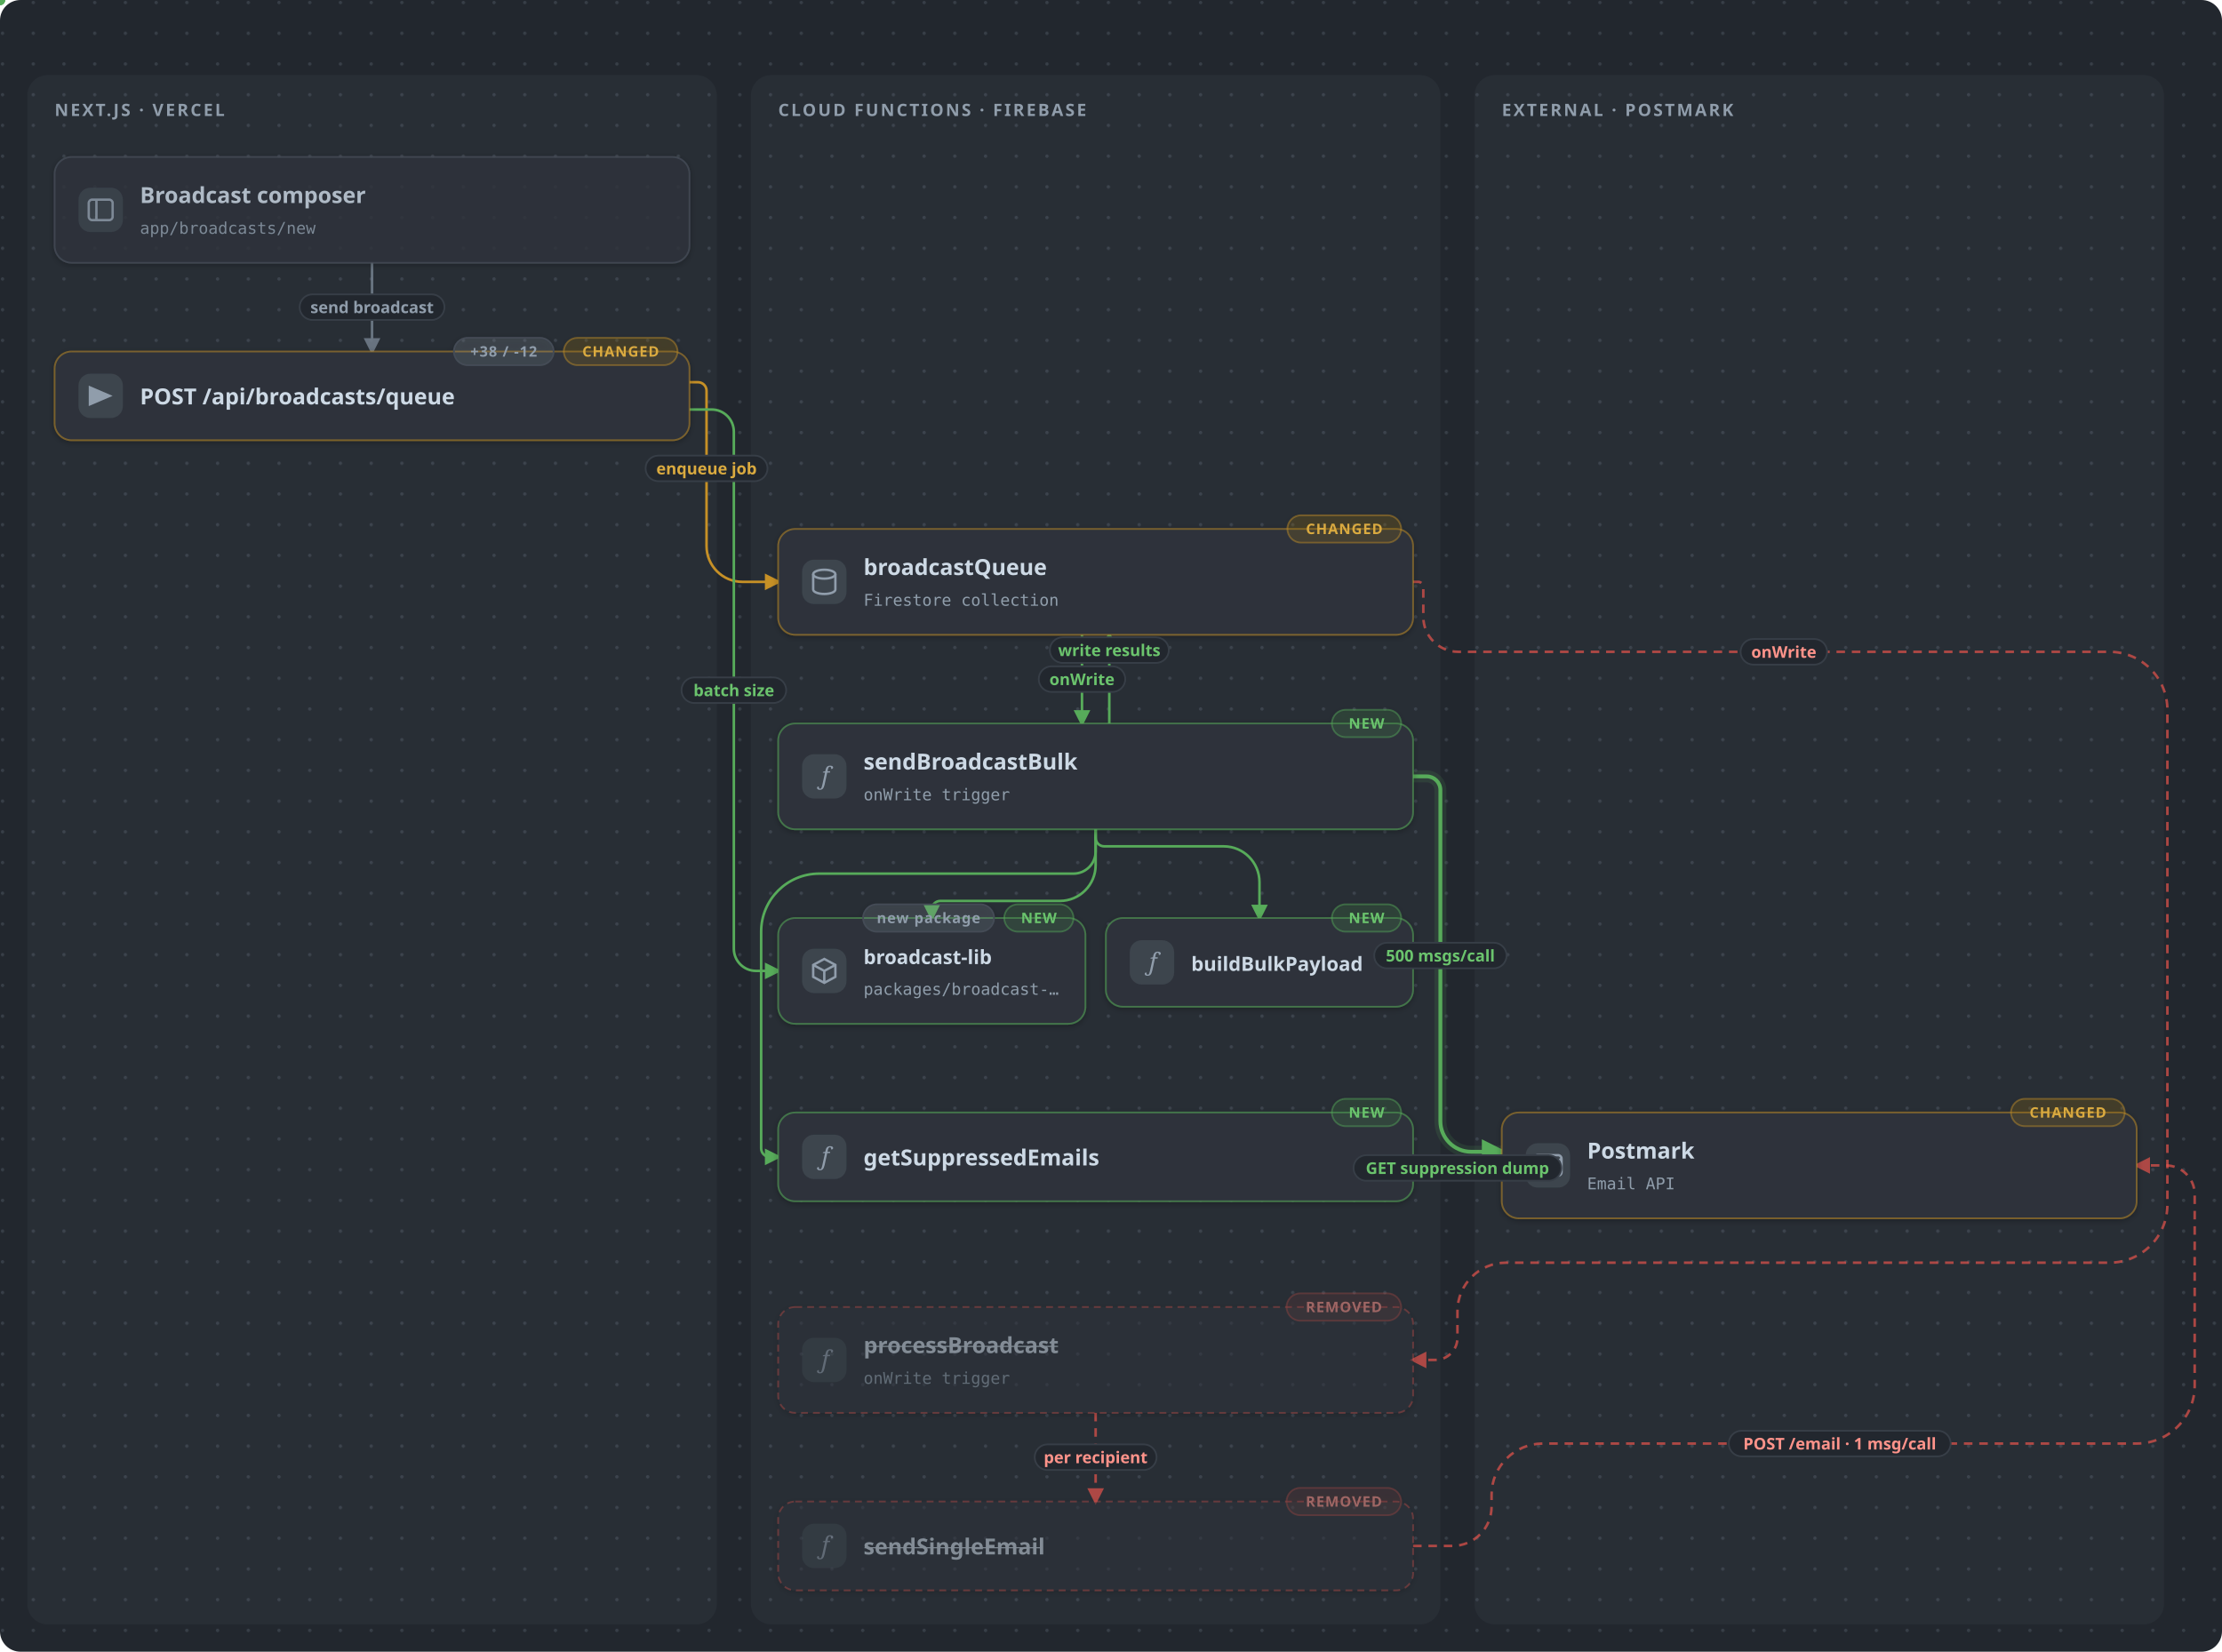
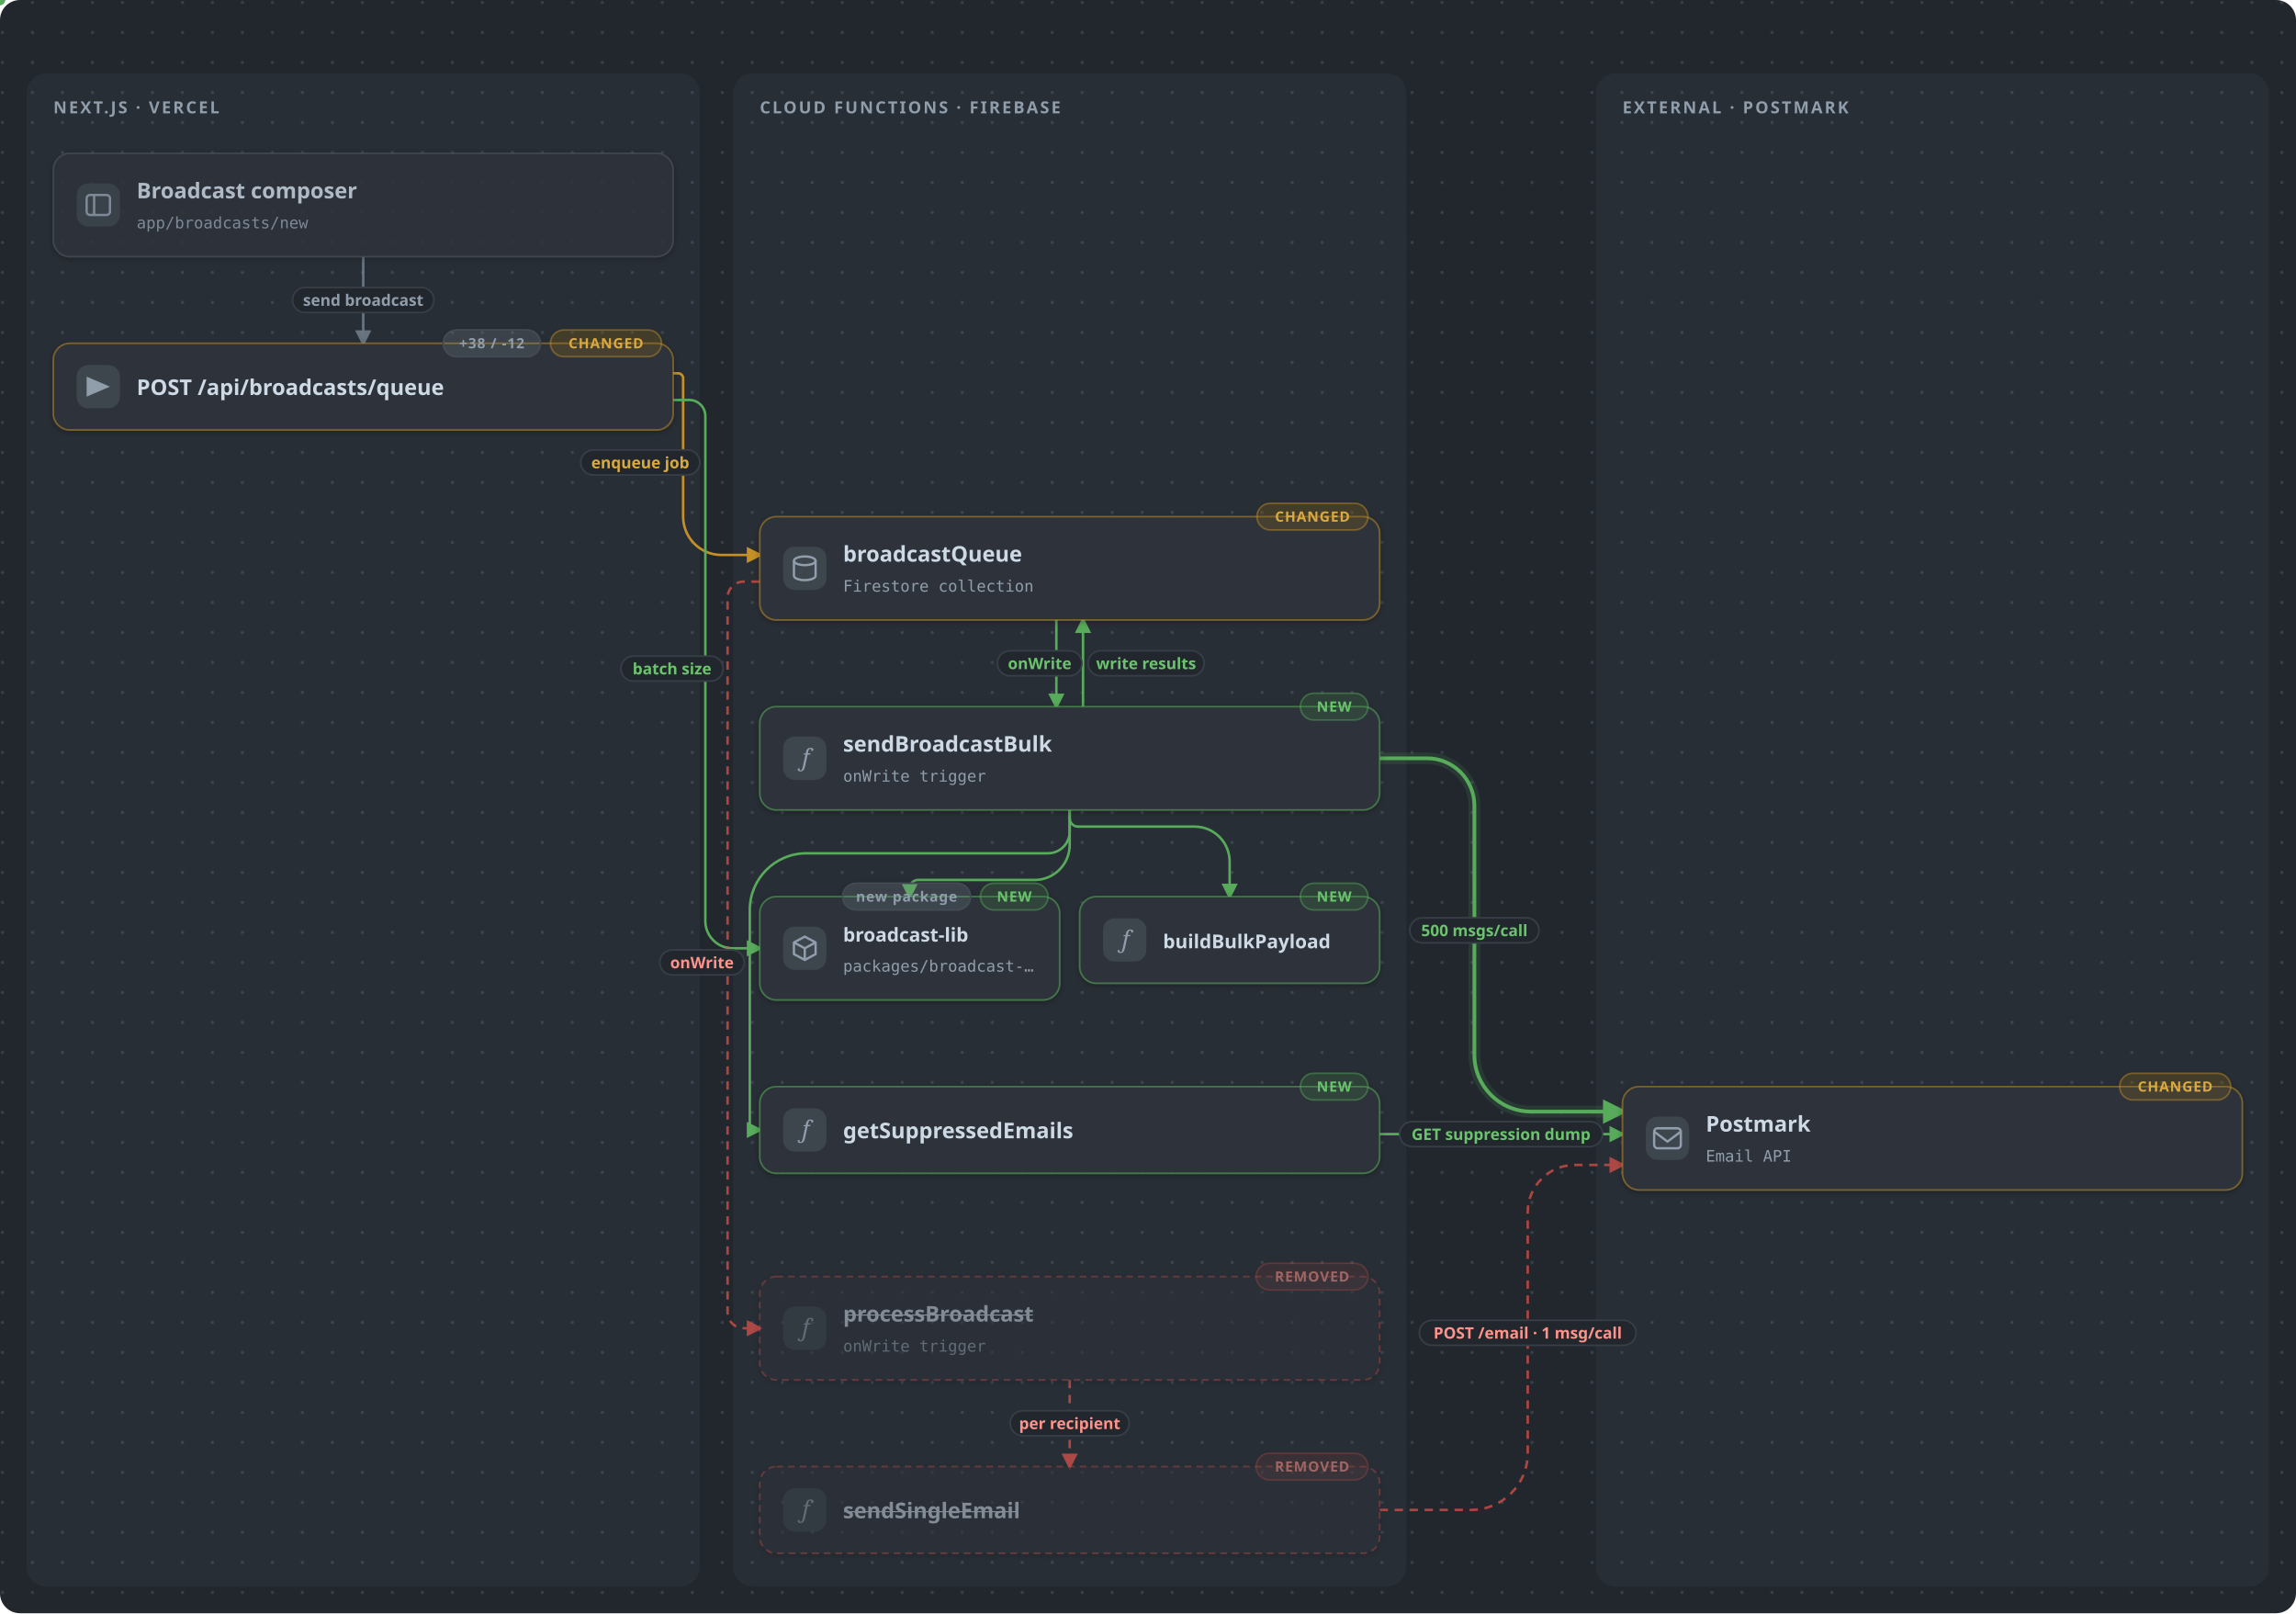
- <svg xmlns="http://www.w3.org/2000/svg" viewBox="0 0 1302 968" width="1302" height="968" role="img" aria-label="Architecture — blast radius" font-family="-apple-system, BlinkMacSystemFont, &quot;Segoe UI&quot;, &quot;Noto Sans&quot;, Helvetica, Arial, sans-serif">
+ <svg xmlns="http://www.w3.org/2000/svg" viewBox="0 0 1378 968" width="1378" height="968" role="img" aria-label="Architecture — blast radius" font-family="-apple-system, BlinkMacSystemFont, &quot;Segoe UI&quot;, &quot;Noto Sans&quot;, Helvetica, Arial, sans-serif">
  <defs>
    <pattern id="dots" width="18" height="18" patternUnits="userSpaceOnUse">
      <circle cx="1.5" cy="1.5" r="1" fill="rgba(144,157,171,.2)" />
    </pattern>
    <marker id="mk-added" viewBox="0 0 10 10" refX="8" refY="5" markerWidth="6.5" markerHeight="6.5" orient="auto-start-reverse">
      <path d="M0,0 L10,5 L0,10 z" fill="#57ab5a" />
    </marker>
    <marker id="mko-added" viewBox="0 0 10 10" refX="10" refY="5" markerWidth="6.5" markerHeight="6.5" orient="auto-start-reverse">
      <path d="M2,1 L10,5 L2,9" fill="none" stroke="#57ab5a" stroke-width="1.6" stroke-linecap="round" stroke-linejoin="round" />
    </marker>
    <marker id="mk-modified" viewBox="0 0 10 10" refX="8" refY="5" markerWidth="6.5" markerHeight="6.5" orient="auto-start-reverse">
      <path d="M0,0 L10,5 L0,10 z" fill="#c69026" />
    </marker>
    <marker id="mko-modified" viewBox="0 0 10 10" refX="10" refY="5" markerWidth="6.5" markerHeight="6.5" orient="auto-start-reverse">
      <path d="M2,1 L10,5 L2,9" fill="none" stroke="#c69026" stroke-width="1.6" stroke-linecap="round" stroke-linejoin="round" />
    </marker>
    <marker id="mk-removed" viewBox="0 0 10 10" refX="8" refY="5" markerWidth="6.5" markerHeight="6.5" orient="auto-start-reverse">
      <path d="M0,0 L10,5 L0,10 z" fill="#e5534b" />
    </marker>
    <marker id="mko-removed" viewBox="0 0 10 10" refX="10" refY="5" markerWidth="6.5" markerHeight="6.5" orient="auto-start-reverse">
      <path d="M2,1 L10,5 L2,9" fill="none" stroke="#e5534b" stroke-width="1.6" stroke-linecap="round" stroke-linejoin="round" />
    </marker>
    <marker id="mk-neutral" viewBox="0 0 10 10" refX="8" refY="5" markerWidth="6.5" markerHeight="6.5" orient="auto-start-reverse">
      <path d="M0,0 L10,5 L0,10 z" fill="#768390" />
    </marker>
    <marker id="mko-neutral" viewBox="0 0 10 10" refX="10" refY="5" markerWidth="6.5" markerHeight="6.5" orient="auto-start-reverse">
      <path d="M2,1 L10,5 L2,9" fill="none" stroke="#768390" stroke-width="1.6" stroke-linecap="round" stroke-linejoin="round" />
    </marker>
  </defs>
-   <rect x="0" y="0" width="1302" height="968" rx="12" fill="#22272e" />
-   <rect x="0" y="0" width="1302" height="968" rx="12" fill="url(#dots)" />
+   <rect x="0" y="0" width="1378" height="968" rx="12" fill="#22272e" />
+   <rect x="0" y="0" width="1378" height="968" rx="12" fill="url(#dots)" />
  <g>
    <rect class="lanebox" x="16" y="44" width="404" height="908" rx="12" fill="rgba(144,157,171,.06)" />
    <text class="lanelabel" x="32" y="68" font-size="10" font-weight="700" letter-spacing=".12em" fill="#909dab">NEXT.JS · VERCEL</text>
    <rect class="lanebox" x="440" y="44" width="404" height="908" rx="12" fill="rgba(144,157,171,.06)" />
    <text class="lanelabel" x="456" y="68" font-size="10" font-weight="700" letter-spacing=".12em" fill="#909dab">CLOUD FUNCTIONS · FIREBASE</text>
-     <rect class="lanebox" x="864" y="44" width="404" height="908" rx="12" fill="rgba(144,157,171,.06)" />
-     <text class="lanelabel" x="880" y="68" font-size="10" font-weight="700" letter-spacing=".12em" fill="#909dab">EXTERNAL · POSTMARK</text>
+     <rect class="lanebox" x="957.78" y="44" width="404" height="908" rx="12" fill="rgba(144,157,171,.06)" />
+     <text class="lanelabel" x="973.78" y="68" font-size="10" font-weight="700" letter-spacing=".12em" fill="#909dab">EXTERNAL · POSTMARK</text>
  </g>
  <g>
    <path class="edge edge-neutral context" d="M218,154 L218,206" marker-end="url(#mk-neutral)" fill="none" stroke="#768390" stroke-width="1.5" opacity="0.82" />
-     <path class="edge edge-modified" d="M404,224 L409,224 C411.76,224 414,226.24 414,229 L414,320 C414,331.6 423.4,341 435,341 L456,341" marker-end="url(#mk-modified)" fill="none" stroke="#c69026" stroke-width="1.5" />
-     <path class="edge edge-added" d="M404,240 L417,240 C424.18,240 430,245.82 430,253 L430,556 C430,563.18 435.82,569 443,569 L456,569" marker-end="url(#mk-added)" fill="none" stroke="#57ab5a" stroke-width="1.5" />
+     <path class="edge edge-modified" d="M404,224 L407,224 C408.66,224 410,225.34 410,227 L410,310 C410,322.7 420.3,333 433,333 L456,333" marker-end="url(#mk-modified)" fill="none" stroke="#c69026" stroke-width="1.5" />
+     <path class="edge edge-added" d="M404,240 L413.67,240 C419.01,240 423.33,244.33 423.33,249.67 L423.33,552.67 C423.33,561.69 430.65,569 439.67,569 L456,569" marker-end="url(#mk-added)" fill="none" stroke="#57ab5a" stroke-width="1.5" />
    <path class="edge edge-added" d="M634,372 L634,424" marker-end="url(#mk-added)" fill="none" stroke="#57ab5a" stroke-width="1.5" />
-     <path class="edge edge-removed" d="M828,341 L831,341 C832.66,341 834,342.34 834,344 L834,361.5 C834,372.82 843.18,382 854.5,382 L1236,382 C1254.78,382 1270,397.22 1270,416 L1270,706 C1270,724.78 1254.78,740 1236,740 L882.5,740 C866.76,740 854,752.76 854,768.5 L854,784 C854,791.18 848.18,797 841,797 L828,797" marker-end="url(#mk-removed)" fill="none" stroke="#e5534b" stroke-width="1.5" stroke-dasharray="5 4" opacity="0.7" />
+     <path class="edge edge-removed" d="M456,349 L446.33,349 C440.99,349 436.67,353.33 436.67,358.67 L436.67,787.33 C436.67,792.67 440.99,797 446.33,797 L456,797" marker-end="url(#mk-removed)" fill="none" stroke="#e5534b" stroke-width="1.5" stroke-dasharray="5 4" opacity="0.7" />
    <path class="edge edge-removed" d="M642,828 L642,880" marker-end="url(#mk-removed)" fill="none" stroke="#e5534b" stroke-width="1.5" stroke-dasharray="5 4" opacity="0.7" />
-     <path class="edge edge-removed" d="M828,906 L851,906 C863.7,906 874,895.7 874,883 L874,876 C874,859.43 887.43,846 904,846 L1252,846 C1270.78,846 1286,830.78 1286,812 L1286,700 C1286,690.61 1278.39,683 1269,683 L1252,683" marker-end="url(#mk-removed)" fill="none" stroke="#e5534b" stroke-width="1.5" stroke-dasharray="5 4" opacity="0.7" />
+     <path class="edge edge-removed" d="M828,906 L882.89,906 C901.67,906 916.89,890.78 916.89,872 L916.89,727.45 C916.89,711.73 929.62,699 945.34,699 L973.78,699" marker-end="url(#mk-removed)" fill="none" stroke="#e5534b" stroke-width="1.5" stroke-dasharray="5 4" opacity="0.7" />
    <path class="edge edge-added" d="M642,486 L642,491 C642,493.76 644.24,496 647,496 L717,496 C728.6,496 738,505.4 738,517 L738,538" marker-end="url(#mk-added)" fill="none" stroke="#57ab5a" stroke-width="1.5" />
-     <path class="edge edge-added" d="M642,486 L642,499 C642,506.18 636.18,512 629,512 L480,512 C461.22,512 446,527.22 446,546 L446,673 C446,675.76 448.24,678 451,678 L456,678" marker-end="url(#mk-added)" fill="none" stroke="#57ab5a" stroke-width="1.5" />
+     <path class="edge edge-added" d="M642,486 L642,499 C642,506.18 636.18,512 629,512 L484,512 C465.22,512 450,527.22 450,546 L450,675 C450,676.66 451.34,678 453,678 L456,678" marker-end="url(#mk-added)" fill="none" stroke="#57ab5a" stroke-width="1.5" />
    <path class="edge edge-added" d="M642,486 L642,507 C642,518.6 632.6,528 621,528 L551,528 C548.24,528 546,530.24 546,533 L546,538" marker-end="url(#mk-added)" fill="none" stroke="#57ab5a" stroke-width="1.5" />
-     <path class="edge edge-added" d="M828,684.5 L880,684.5" marker-end="url(#mk-added)" fill="none" stroke="#57ab5a" stroke-width="1.5" />
+     <path class="edge edge-added" d="M828,680.5 L973.78,680.5" marker-end="url(#mk-added)" fill="none" stroke="#57ab5a" stroke-width="1.5" />
    <circle r="2.6" fill="#57ab5a">
-       <animateMotion dur="1.6s" repeatCount="indefinite" path="M828,684.5 L880,684.5" />
-     </circle>
-     <path class="glow" stroke="#57ab5a" d="M828,455 L836,455 C840.42,455 844,458.58 844,463 L844,657 C844,666.94 852.06,675 862,675 L880,675" fill="none" stroke-width="7" opacity="0.14" />
-     <path class="edge edge-added hero" d="M828,455 L836,455 C840.42,455 844,458.58 844,463 L844,657 C844,666.94 852.06,675 862,675 L880,675" marker-end="url(#mk-added)" fill="none" stroke="#57ab5a" stroke-width="2.25" />
+       <animateMotion dur="1.6s" repeatCount="indefinite" path="M828,680.5 L973.78,680.5" />
+     </circle>
+     <path class="glow" stroke="#57ab5a" d="M828,455 L856.45,455 C872.16,455 884.89,467.73 884.89,483.45 L884.89,633 C884.89,651.78 900.11,667 918.89,667 L973.78,667" fill="none" stroke-width="7" opacity="0.14" />
+     <path class="edge edge-added hero" d="M828,455 L856.45,455 C872.16,455 884.89,467.73 884.89,483.45 L884.89,633 C884.89,651.78 900.11,667 918.89,667 L973.78,667" marker-end="url(#mk-added)" fill="none" stroke="#57ab5a" stroke-width="2.25" />
    <circle r="3" fill="#57ab5a">
-       <animateMotion dur="2.1s" repeatCount="indefinite" path="M828,455 L836,455 C840.42,455 844,458.58 844,463 L844,657 C844,666.94 852.06,675 862,675 L880,675" />
+       <animateMotion dur="2.1s" repeatCount="indefinite" path="M828,455 L856.45,455 C872.16,455 884.89,467.73 884.89,483.45 L884.89,633 C884.89,651.78 900.11,667 918.89,667 L973.78,667" />
    </circle>
    <circle r="3" fill="#57ab5a">
-       <animateMotion dur="2.1s" begin="-1.4s" repeatCount="indefinite" path="M828,455 L836,455 C840.42,455 844,458.58 844,463 L844,657 C844,666.94 852.06,675 862,675 L880,675" />
+       <animateMotion dur="2.1s" begin="-1.4s" repeatCount="indefinite" path="M828,455 L856.45,455 C872.16,455 884.89,467.73 884.89,483.45 L884.89,633 C884.89,651.78 900.11,667 918.89,667 L973.78,667" />
    </circle>
    <circle r="3" fill="#57ab5a">
-       <animateMotion dur="2.1s" begin="-0.7s" repeatCount="indefinite" path="M828,455 L836,455 C840.42,455 844,458.58 844,463 L844,657 C844,666.94 852.06,675 862,675 L880,675" />
+       <animateMotion dur="2.1s" begin="-0.7s" repeatCount="indefinite" path="M828,455 L856.45,455 C872.16,455 884.89,467.73 884.89,483.45 L884.89,633 C884.89,651.78 900.11,667 918.89,667 L973.78,667" />
    </circle>
    <path class="edge edge-added" d="M650,424 L650,372" marker-end="url(#mk-added)" fill="none" stroke="#57ab5a" stroke-width="1.5" />
  </g>
  <g>
    <g class="cardsh context" filter="drop-shadow(0 1px 2px rgba(0,0,0,.3))" opacity="0.82">
      <rect class="card" x="32" y="92" width="372" height="62" rx="10" fill="#2d333b" stroke-width="1" stroke="#444c56" />
      <rect class="chip" x="46" y="110" width="26" height="26" rx="7" fill="rgba(144,157,171,.16)" />
      <g>
        <rect class="glyph-stroke" x="52" y="117" width="14" height="12" rx="2" stroke="#909dab" stroke-width="1.4" fill="none" />
        <path class="glyph-stroke" d="M56.5,117 v12" stroke="#909dab" stroke-width="1.4" fill="none" />
      </g>
      <text class="ntitle" x="82" y="119" font-size="13" font-weight="600" fill="#cdd9e5">Broadcast composer</text>
      <text class="nsub" x="82" y="137" font-size="9.5" fill="#909dab" font-family="ui-monospace, SFMono-Regular, &quot;SF Mono&quot;, Menlo, Consolas, monospace">app/broadcasts/new</text>
    </g>
    <g class="cardsh" filter="drop-shadow(0 1px 2px rgba(0,0,0,.3))">
      <rect class="card card-modified" x="32" y="206" width="372" height="52" rx="10" fill="#2d333b" stroke-width="1" stroke="#c69026" stroke-opacity="0.5" />
      <rect class="chip" x="46" y="219" width="26" height="26" rx="7" fill="rgba(144,157,171,.16)" />
      <g>
        <path class="glyph" fill="#909dab" d="M52,226 L66,232 L52,238 Z" />
      </g>
      <text class="ntitle" x="82" y="237" font-size="13" font-weight="600" fill="#cdd9e5">POST /api/broadcasts/queue</text>
      <g class="bdg bdg-neutral">
        <rect x="265.98" y="198" width="58.4" height="16" rx="8" fill="rgba(144,157,171,.16)" stroke="#444c56" stroke-width="1" />
        <text x="295.18" y="209" text-anchor="middle" font-size="8.5" font-weight="700" letter-spacing=".06em" fill="#909dab">+38 / -12</text>
      </g>
      <g class="bdg bdg-modified">
        <rect x="330.38" y="198" width="66.62" height="16" rx="8" fill="rgba(174,124,20,.18)" stroke="rgba(198,144,38,.45)" stroke-width="1" />
        <text x="363.69" y="209" text-anchor="middle" font-size="8.5" font-weight="700" letter-spacing=".06em" fill="#daaa3f">CHANGED</text>
      </g>
    </g>
    <g class="cardsh" filter="drop-shadow(0 1px 2px rgba(0,0,0,.3))">
      <rect class="card card-modified" x="456" y="310" width="372" height="62" rx="10" fill="#2d333b" stroke-width="1" stroke="#c69026" stroke-opacity="0.5" />
      <rect class="chip" x="470" y="328" width="26" height="26" rx="7" fill="rgba(144,157,171,.16)" />
      <g>
        <ellipse class="glyph-stroke" stroke="#909dab" stroke-width="1.4" fill="none" cx="483" cy="336.5" rx="6.5" ry="2.6" />
        <path class="glyph-stroke" d="M476.5,336.5 v9 a6.5,2.6 0 0 0 13 0 v-9" stroke="#909dab" stroke-width="1.4" fill="none" />
      </g>
      <text class="ntitle" x="506" y="337" font-size="13" font-weight="600" fill="#cdd9e5">broadcastQueue</text>
      <text class="nsub" x="506" y="355" font-size="9.5" fill="#909dab" font-family="ui-monospace, SFMono-Regular, &quot;SF Mono&quot;, Menlo, Consolas, monospace">Firestore collection</text>
      <g class="bdg bdg-modified">
        <rect x="754.38" y="302" width="66.62" height="16" rx="8" fill="rgba(174,124,20,.18)" stroke="rgba(198,144,38,.45)" stroke-width="1" />
        <text x="787.69" y="313" text-anchor="middle" font-size="8.5" font-weight="700" letter-spacing=".06em" fill="#daaa3f">CHANGED</text>
      </g>
    </g>
    <g class="cardsh" filter="drop-shadow(0 1px 2px rgba(0,0,0,.3))">
      <rect class="card card-added" x="456" y="424" width="372" height="62" rx="10" fill="#2d333b" stroke-width="1" stroke="#57ab5a" stroke-opacity="0.55" />
      <rect class="chip" x="470" y="442" width="26" height="26" rx="7" fill="rgba(144,157,171,.16)" />
      <g>
        <text class="glyph" x="483" y="459.5" text-anchor="middle" fill="#909dab" font-size="14" font-style="italic" font-family="Georgia,serif">ƒ</text>
      </g>
      <text class="ntitle" x="506" y="451" font-size="13" font-weight="600" fill="#cdd9e5">sendBroadcastBulk</text>
      <text class="nsub" x="506" y="469" font-size="9.5" fill="#909dab" font-family="ui-monospace, SFMono-Regular, &quot;SF Mono&quot;, Menlo, Consolas, monospace">onWrite trigger</text>
      <g class="bdg bdg-added">
        <rect x="780.45" y="416" width="40.55" height="16" rx="8" fill="rgba(70,149,74,.18)" stroke="rgba(87,171,90,.45)" stroke-width="1" />
        <text x="800.73" y="427" text-anchor="middle" font-size="8.5" font-weight="700" letter-spacing=".06em" fill="#6bc46d">NEW</text>
      </g>
    </g>
    <g class="cardsh" filter="drop-shadow(0 1px 2px rgba(0,0,0,.3))">
      <rect class="card card-added" x="456" y="538" width="180" height="62" rx="10" fill="#2d333b" stroke-width="1" stroke="#57ab5a" stroke-opacity="0.55" />
      <rect class="chip" x="470" y="556" width="26" height="26" rx="7" fill="rgba(144,157,171,.16)" />
      <g>
        <path class="glyph-stroke" d="M483,562 l6.5,3.5 v7 l-6.5,3.5 l-6.5,-3.5 v-7 Z" stroke="#909dab" stroke-width="1.4" fill="none" />
        <path class="glyph-stroke" d="M476.5,565.5 l6.5,3.5 l6.5,-3.5" stroke="#909dab" stroke-width="1.4" fill="none" />
        <path class="glyph-stroke" d="M483,569 v7" stroke="#909dab" stroke-width="1.4" fill="none" />
      </g>
      <text class="ntitle" x="506" y="565" font-size="11.5" font-weight="600" fill="#cdd9e5">broadcast-lib</text>
      <text class="nsub" x="506" y="583" font-size="9.5" fill="#909dab" font-family="ui-monospace, SFMono-Regular, &quot;SF Mono&quot;, Menlo, Consolas, monospace">packages/broadcast-…</text>
      <g class="bdg bdg-neutral">
        <rect x="505.75" y="530" width="76.7" height="16" rx="8" fill="rgba(144,157,171,.16)" stroke="#444c56" stroke-width="1" />
        <text x="544.1" y="541" text-anchor="middle" font-size="8.5" font-weight="700" letter-spacing=".06em" fill="#909dab">new package</text>
      </g>
      <g class="bdg bdg-added">
        <rect x="588.45" y="530" width="40.55" height="16" rx="8" fill="rgba(70,149,74,.18)" stroke="rgba(87,171,90,.45)" stroke-width="1" />
        <text x="608.73" y="541" text-anchor="middle" font-size="8.5" font-weight="700" letter-spacing=".06em" fill="#6bc46d">NEW</text>
      </g>
    </g>
    <g class="cardsh" filter="drop-shadow(0 1px 2px rgba(0,0,0,.3))">
      <rect class="card card-added" x="648" y="538" width="180" height="52" rx="10" fill="#2d333b" stroke-width="1" stroke="#57ab5a" stroke-opacity="0.55" />
      <rect class="chip" x="662" y="551" width="26" height="26" rx="7" fill="rgba(144,157,171,.16)" />
      <g>
        <text class="glyph" x="675" y="568.5" text-anchor="middle" fill="#909dab" font-size="14" font-style="italic" font-family="Georgia,serif">ƒ</text>
      </g>
      <text class="ntitle" x="698" y="569" font-size="11.5" font-weight="600" fill="#cdd9e5">buildBulkPayload</text>
      <g class="bdg bdg-added">
        <rect x="780.45" y="530" width="40.55" height="16" rx="8" fill="rgba(70,149,74,.18)" stroke="rgba(87,171,90,.45)" stroke-width="1" />
        <text x="800.73" y="541" text-anchor="middle" font-size="8.5" font-weight="700" letter-spacing=".06em" fill="#6bc46d">NEW</text>
      </g>
    </g>
    <g class="cardsh" filter="drop-shadow(0 1px 2px rgba(0,0,0,.3))">
      <rect class="card card-added" x="456" y="652" width="372" height="52" rx="10" fill="#2d333b" stroke-width="1" stroke="#57ab5a" stroke-opacity="0.55" />
      <rect class="chip" x="470" y="665" width="26" height="26" rx="7" fill="rgba(144,157,171,.16)" />
      <g>
        <text class="glyph" x="483" y="682.5" text-anchor="middle" fill="#909dab" font-size="14" font-style="italic" font-family="Georgia,serif">ƒ</text>
      </g>
      <text class="ntitle" x="506" y="683" font-size="13" font-weight="600" fill="#cdd9e5">getSuppressedEmails</text>
      <g class="bdg bdg-added">
        <rect x="780.45" y="644" width="40.55" height="16" rx="8" fill="rgba(70,149,74,.18)" stroke="rgba(87,171,90,.45)" stroke-width="1" />
        <text x="800.73" y="655" text-anchor="middle" font-size="8.5" font-weight="700" letter-spacing=".06em" fill="#6bc46d">NEW</text>
      </g>
    </g>
    <g class="cardsh ghost" filter="drop-shadow(0 1px 2px rgba(0,0,0,.3))" opacity="0.55">
      <rect class="card" x="456" y="766" width="372" height="62" rx="10" fill="#2d333b" stroke-width="1" stroke="#e5534b" stroke-dasharray="4 3" stroke-opacity="0.6" />
      <rect class="chip" x="470" y="784" width="26" height="26" rx="7" fill="rgba(144,157,171,.16)" />
      <g>
        <text class="glyph" x="483" y="801.5" text-anchor="middle" fill="#909dab" font-size="14" font-style="italic" font-family="Georgia,serif">ƒ</text>
      </g>
      <text class="ntitle strike" x="506" y="793" font-size="13" font-weight="600" fill="#cdd9e5" text-decoration="line-through">processBroadcast</text>
      <text class="nsub" x="506" y="811" font-size="9.5" fill="#909dab" font-family="ui-monospace, SFMono-Regular, &quot;SF Mono&quot;, Menlo, Consolas, monospace">onWrite trigger</text>
      <g class="bdg bdg-removed">
        <rect x="753.88" y="758" width="67.12" height="16" rx="8" fill="rgba(229,83,75,.14)" stroke="rgba(229,83,75,.45)" stroke-width="1" />
        <text x="787.44" y="769" text-anchor="middle" font-size="8.5" font-weight="700" letter-spacing=".06em" fill="#ff938a">REMOVED</text>
      </g>
    </g>
    <g class="cardsh ghost" filter="drop-shadow(0 1px 2px rgba(0,0,0,.3))" opacity="0.55">
      <rect class="card" x="456" y="880" width="372" height="52" rx="10" fill="#2d333b" stroke-width="1" stroke="#e5534b" stroke-dasharray="4 3" stroke-opacity="0.6" />
      <rect class="chip" x="470" y="893" width="26" height="26" rx="7" fill="rgba(144,157,171,.16)" />
      <g>
        <text class="glyph" x="483" y="910.5" text-anchor="middle" fill="#909dab" font-size="14" font-style="italic" font-family="Georgia,serif">ƒ</text>
      </g>
      <text class="ntitle strike" x="506" y="911" font-size="13" font-weight="600" fill="#cdd9e5" text-decoration="line-through">sendSingleEmail</text>
      <g class="bdg bdg-removed">
        <rect x="753.88" y="872" width="67.12" height="16" rx="8" fill="rgba(229,83,75,.14)" stroke="rgba(229,83,75,.45)" stroke-width="1" />
        <text x="787.44" y="883" text-anchor="middle" font-size="8.5" font-weight="700" letter-spacing=".06em" fill="#ff938a">REMOVED</text>
      </g>
    </g>
    <g class="cardsh" filter="drop-shadow(0 1px 2px rgba(0,0,0,.3))">
-       <rect class="card card-modified" x="880" y="652" width="372" height="62" rx="10" fill="#2d333b" stroke-width="1" stroke="#c69026" stroke-opacity="0.5" />
-       <rect class="chip" x="894" y="670" width="26" height="26" rx="7" fill="rgba(144,157,171,.16)" />
-       <g>
-         <rect class="glyph-stroke" x="899" y="677" width="16" height="12" rx="2" stroke="#909dab" stroke-width="1.4" fill="none" />
-         <path class="glyph-stroke" d="M899,679 l8,6 8,-6" stroke="#909dab" stroke-width="1.4" fill="none" />
-       </g>
-       <text class="ntitle" x="930" y="679" font-size="13" font-weight="600" fill="#cdd9e5">Postmark</text>
-       <text class="nsub" x="930" y="697" font-size="9.5" fill="#909dab" font-family="ui-monospace, SFMono-Regular, &quot;SF Mono&quot;, Menlo, Consolas, monospace">Email API</text>
+       <rect class="card card-modified" x="973.78" y="652" width="372" height="62" rx="10" fill="#2d333b" stroke-width="1" stroke="#c69026" stroke-opacity="0.5" />
+       <rect class="chip" x="987.78" y="670" width="26" height="26" rx="7" fill="rgba(144,157,171,.16)" />
+       <g>
+         <rect class="glyph-stroke" x="992.78" y="677" width="16" height="12" rx="2" stroke="#909dab" stroke-width="1.4" fill="none" />
+         <path class="glyph-stroke" d="M992.78,679 l8,6 8,-6" stroke="#909dab" stroke-width="1.4" fill="none" />
+       </g>
+       <text class="ntitle" x="1023.78" y="679" font-size="13" font-weight="600" fill="#cdd9e5">Postmark</text>
+       <text class="nsub" x="1023.78" y="697" font-size="9.5" fill="#909dab" font-family="ui-monospace, SFMono-Regular, &quot;SF Mono&quot;, Menlo, Consolas, monospace">Email API</text>
      <g class="bdg bdg-modified">
-         <rect x="1178.38" y="644" width="66.62" height="16" rx="8" fill="rgba(174,124,20,.18)" stroke="rgba(198,144,38,.45)" stroke-width="1" />
-         <text x="1211.69" y="655" text-anchor="middle" font-size="8.5" font-weight="700" letter-spacing=".06em" fill="#daaa3f">CHANGED</text>
+         <rect x="1272.16" y="644" width="66.62" height="16" rx="8" fill="rgba(174,124,20,.18)" stroke="rgba(198,144,38,.45)" stroke-width="1" />
+         <text x="1305.47" y="655" text-anchor="middle" font-size="8.5" font-weight="700" letter-spacing=".06em" fill="#daaa3f">CHANGED</text>
      </g>
    </g>
  </g>
  <g>
    <g>
      <rect class="lpill" x="175.58" y="172.5" width="84.85" height="15" rx="7.5" fill="#22272e" stroke="#373e47" stroke-width="1" />
      <text class="ltext" x="218" y="183.5" text-anchor="middle" font-size="9.5" font-weight="600" fill="#909dab">send broadcast</text>
    </g>
    <g>
-       <rect class="lpill" x="378.29" y="267" width="71.43" height="15" rx="7.5" fill="#22272e" stroke="#373e47" stroke-width="1" />
-       <text class="ltext ltext-modified" x="414" y="278" text-anchor="middle" font-size="9.5" font-weight="600" fill="#daaa3f">enqueue job</text>
-     </g>
-     <g>
-       <rect class="lpill" x="399.33" y="397" width="61.34" height="15" rx="7.5" fill="#22272e" stroke="#373e47" stroke-width="1" />
-       <text class="ltext ltext-added" x="430" y="408" text-anchor="middle" font-size="9.5" font-weight="600" fill="#6bc46d">batch size</text>
-     </g>
-     <g>
-       <rect class="lpill" x="608.66" y="390.5" width="50.69" height="15" rx="7.5" fill="#22272e" stroke="#373e47" stroke-width="1" />
-       <text class="ltext ltext-added" x="634" y="401.5" text-anchor="middle" font-size="9.5" font-weight="600" fill="#6bc46d">onWrite</text>
-     </g>
-     <g>
-       <rect class="lpill" x="1019.91" y="374.5" width="50.69" height="15" rx="7.5" fill="#22272e" stroke="#373e47" stroke-width="1" />
-       <text class="ltext ltext-removed" x="1045.25" y="385.5" text-anchor="middle" font-size="9.5" font-weight="600" fill="#ff938a">onWrite</text>
+       <rect class="lpill" x="348.57" y="270" width="71.43" height="15" rx="7.5" fill="#22272e" stroke="#373e47" stroke-width="1" />
+       <text class="ltext ltext-modified" x="384.29" y="281" text-anchor="middle" font-size="9.5" font-weight="600" fill="#daaa3f">enqueue job</text>
+     </g>
+     <g>
+       <rect class="lpill" x="372.66" y="393.67" width="61.34" height="15" rx="7.5" fill="#22272e" stroke="#373e47" stroke-width="1" />
+       <text class="ltext ltext-added" x="403.33" y="404.67" text-anchor="middle" font-size="9.5" font-weight="600" fill="#6bc46d">batch size</text>
+     </g>
+     <g>
+       <rect class="lpill" x="598.66" y="390.5" width="50.69" height="15" rx="7.5" fill="#22272e" stroke="#373e47" stroke-width="1" />
+       <text class="ltext ltext-added" x="624" y="401.5" text-anchor="middle" font-size="9.5" font-weight="600" fill="#6bc46d">onWrite</text>
+     </g>
+     <g>
+       <rect class="lpill" x="395.98" y="570" width="50.69" height="15" rx="7.5" fill="#22272e" stroke="#373e47" stroke-width="1" />
+       <text class="ltext ltext-removed" x="421.32" y="581" text-anchor="middle" font-size="9.5" font-weight="600" fill="#ff938a">onWrite</text>
    </g>
    <g>
      <rect class="lpill" x="606.29" y="846.5" width="71.41" height="15" rx="7.5" fill="#22272e" stroke="#373e47" stroke-width="1" />
      <text class="ltext ltext-removed" x="642" y="857.5" text-anchor="middle" font-size="9.5" font-weight="600" fill="#ff938a">per recipient</text>
    </g>
    <g>
-       <rect class="lpill" x="1012.98" y="838.5" width="130.04" height="15" rx="7.5" fill="#22272e" stroke="#373e47" stroke-width="1" />
-       <text class="ltext ltext-removed" x="1078" y="849.5" text-anchor="middle" font-size="9.5" font-weight="600" fill="#ff938a">POST /email · 1 msg/call</text>
-     </g>
-     <g>
-       <rect class="lpill" x="793.11" y="677" width="121.78" height="15" rx="7.5" fill="#22272e" stroke="#373e47" stroke-width="1" />
-       <text class="ltext ltext-added" x="854" y="688" text-anchor="middle" font-size="9.5" font-weight="600" fill="#6bc46d">GET suppression dump</text>
-     </g>
-     <g>
-       <rect class="lpill" x="805.22" y="552.5" width="77.56" height="15" rx="7.5" fill="#22272e" stroke="#373e47" stroke-width="1" />
-       <text class="ltext ltext-added" x="844" y="563.5" text-anchor="middle" font-size="9.5" font-weight="600" fill="#6bc46d">500 msgs/call</text>
-     </g>
-     <g>
-       <rect class="lpill" x="615.15" y="373.5" width="69.71" height="15" rx="7.5" fill="#22272e" stroke="#373e47" stroke-width="1" />
-       <text class="ltext ltext-added" x="650" y="384.5" text-anchor="middle" font-size="9.5" font-weight="600" fill="#6bc46d">write results</text>
+       <rect class="lpill" x="851.87" y="792.22" width="130.04" height="15" rx="7.5" fill="#22272e" stroke="#373e47" stroke-width="1" />
+       <text class="ltext ltext-removed" x="916.89" y="803.22" text-anchor="middle" font-size="9.5" font-weight="600" fill="#ff938a">POST /email · 1 msg/call</text>
+     </g>
+     <g>
+       <rect class="lpill" x="840" y="673" width="121.78" height="15" rx="7.5" fill="#22272e" stroke="#373e47" stroke-width="1" />
+       <text class="ltext ltext-added" x="900.89" y="684" text-anchor="middle" font-size="9.5" font-weight="600" fill="#6bc46d">GET suppression dump</text>
+     </g>
+     <g>
+       <rect class="lpill" x="846.11" y="550.72" width="77.56" height="15" rx="7.5" fill="#22272e" stroke="#373e47" stroke-width="1" />
+       <text class="ltext ltext-added" x="884.89" y="561.72" text-anchor="middle" font-size="9.5" font-weight="600" fill="#6bc46d">500 msgs/call</text>
+     </g>
+     <g>
+       <rect class="lpill" x="653" y="390.5" width="69.71" height="15" rx="7.5" fill="#22272e" stroke="#373e47" stroke-width="1" />
+       <text class="ltext ltext-added" x="687.86" y="401.5" text-anchor="middle" font-size="9.5" font-weight="600" fill="#6bc46d">write results</text>
    </g>
  </g>
</svg>
